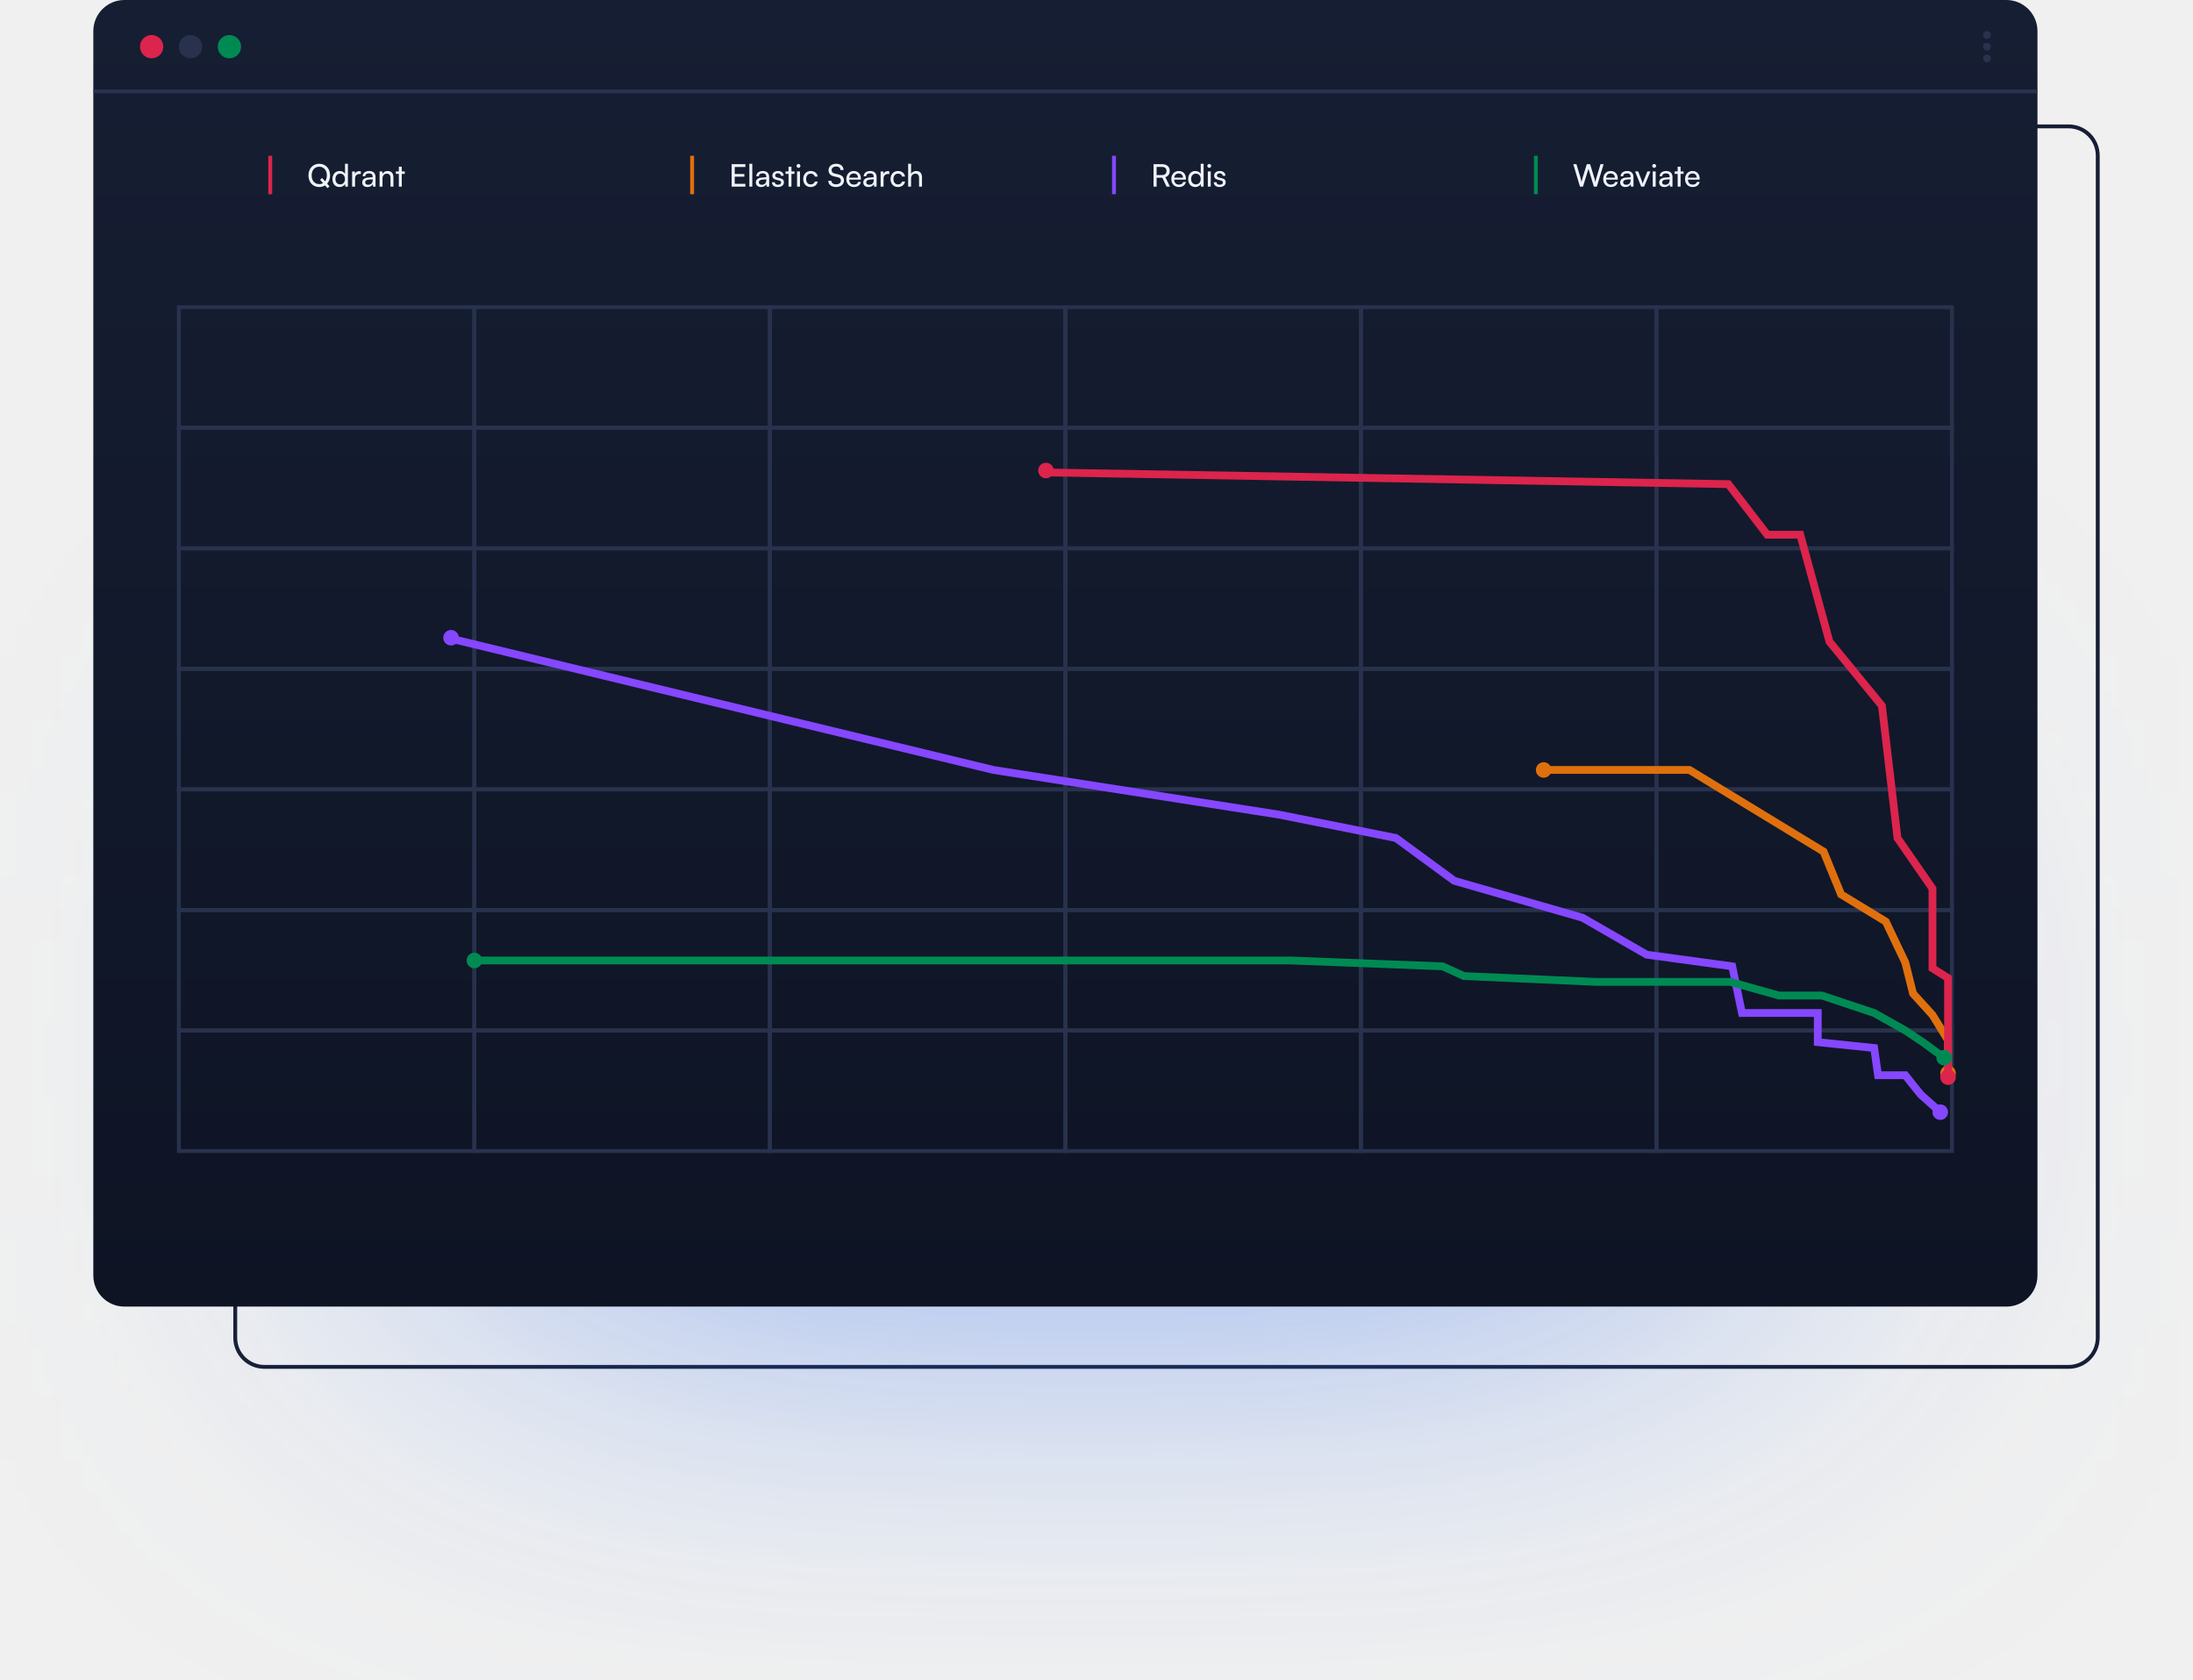
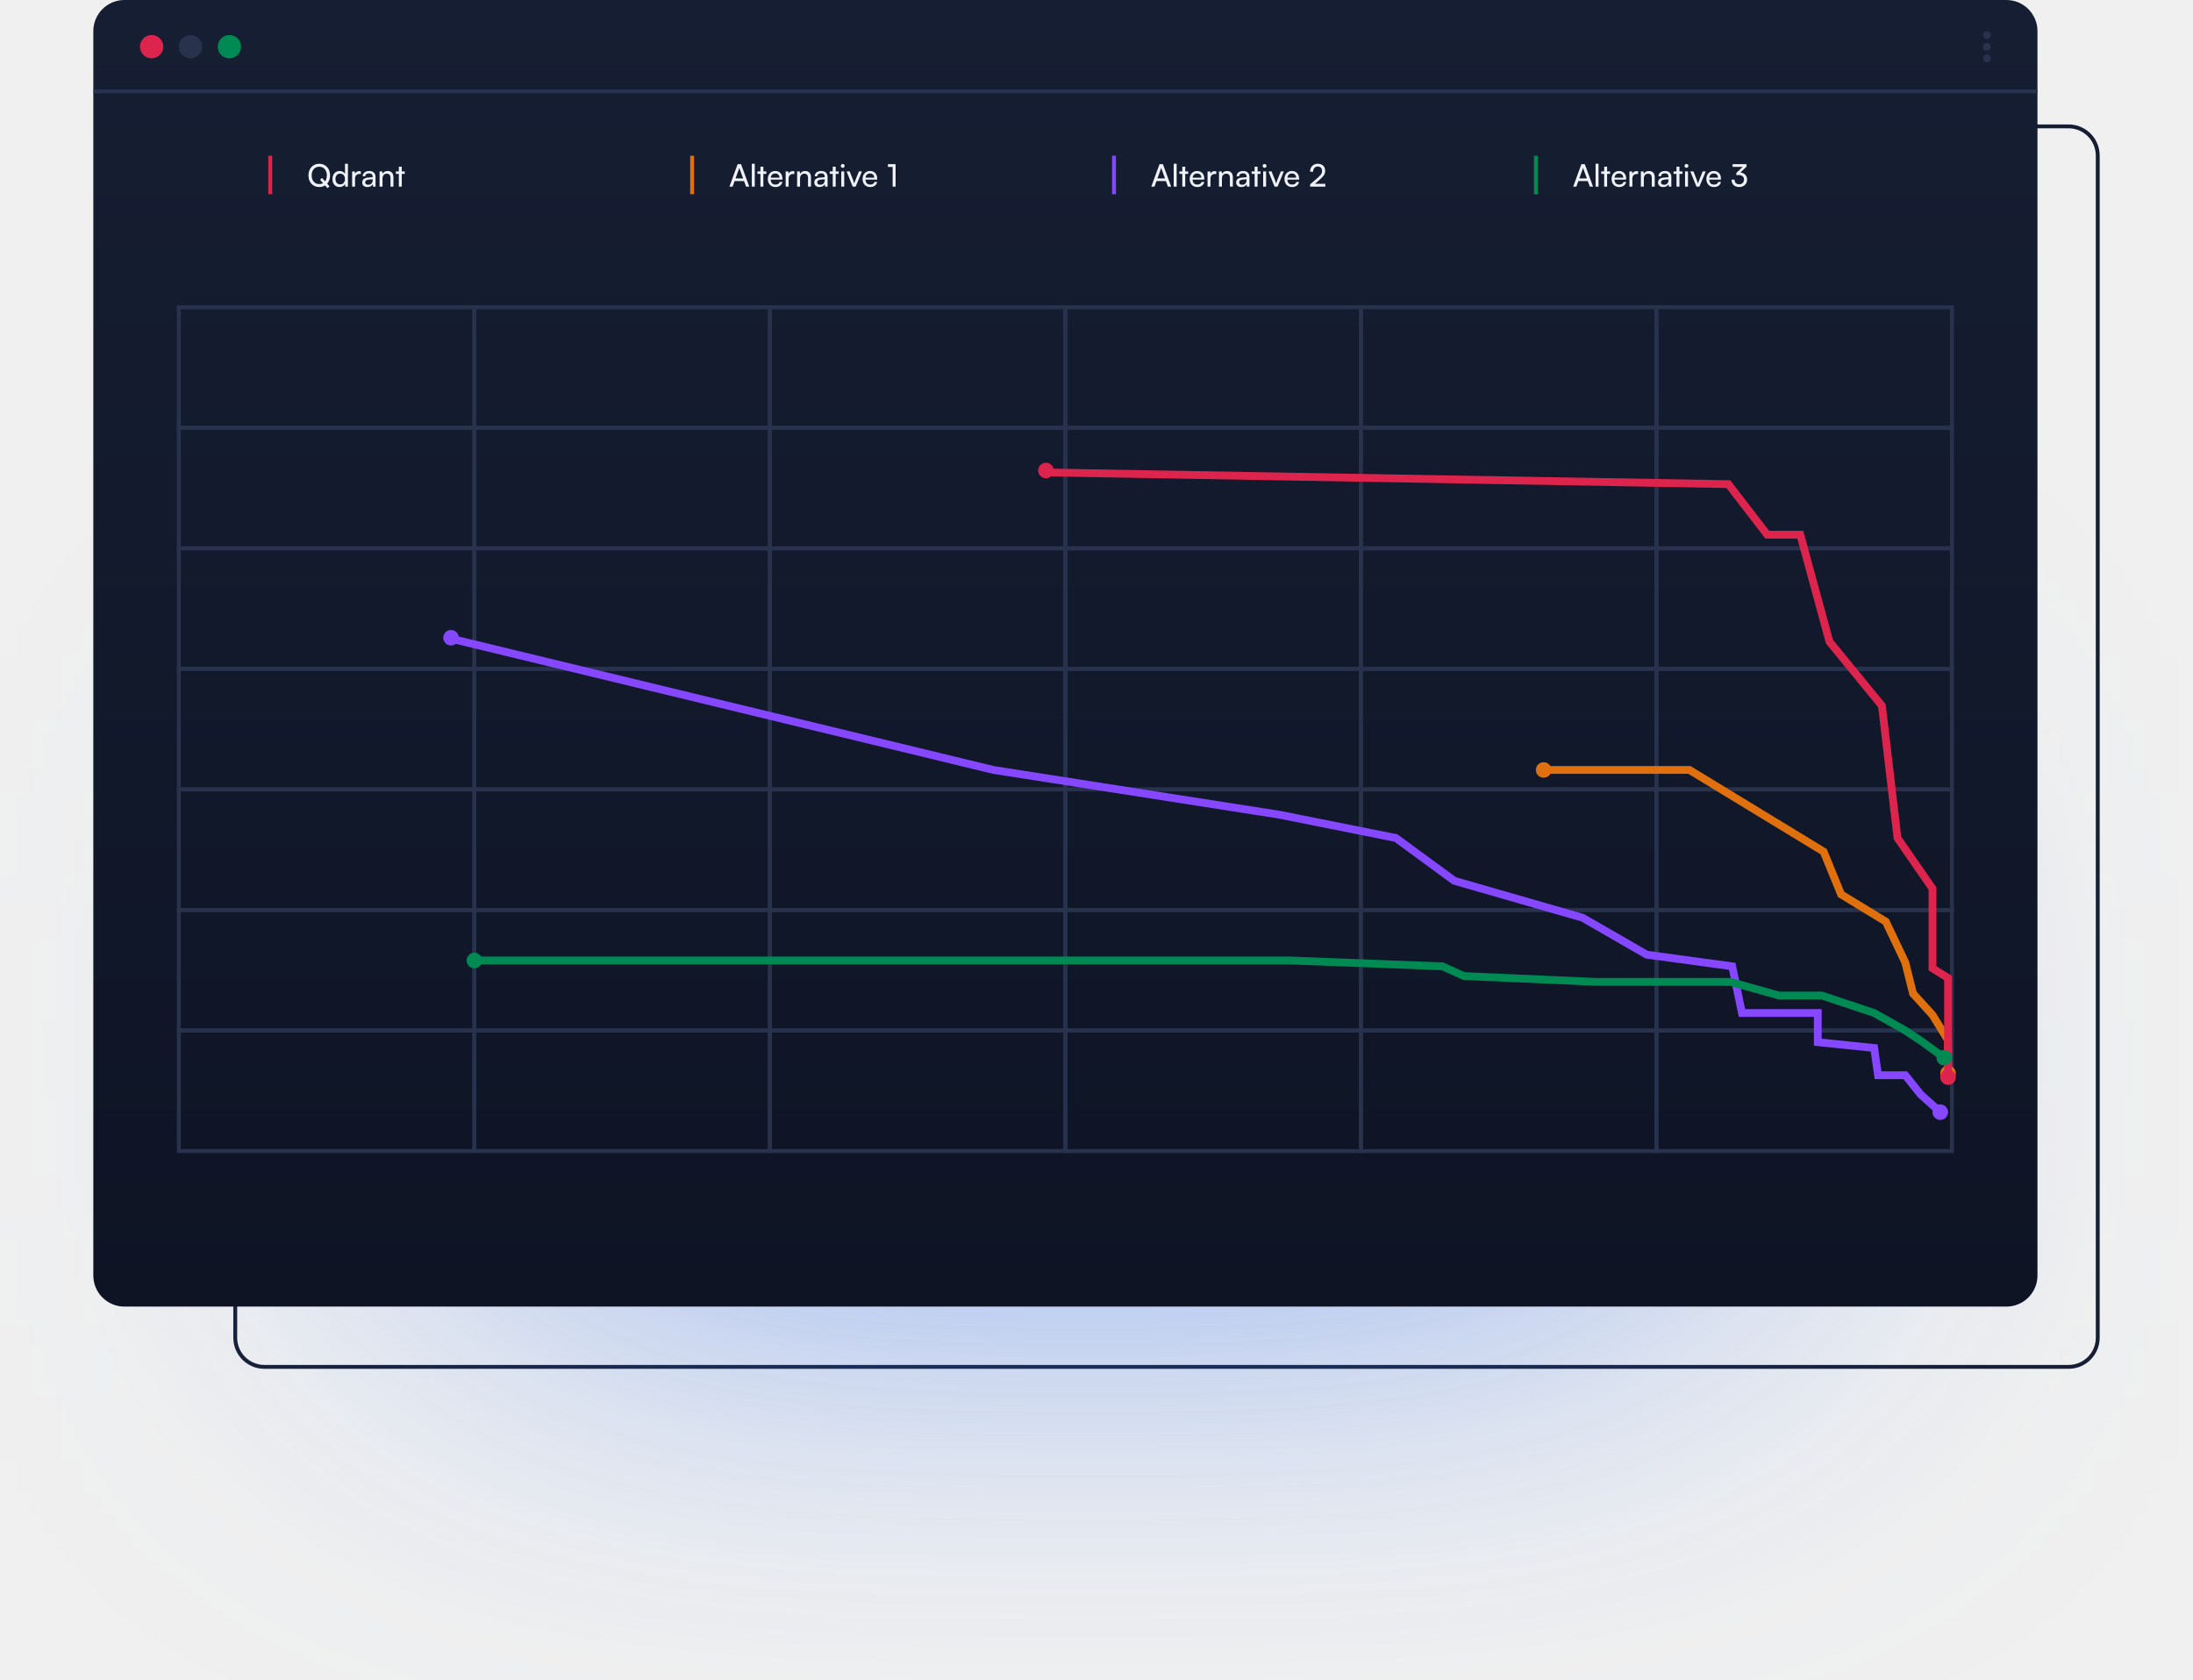
<svg xmlns="http://www.w3.org/2000/svg" width="564" height="432" viewBox="0 0 564 432" fill="none">
  <rect x="60.5" y="32.5" width="479" height="319" rx="7.5" stroke="#161E33" />
  <g opacity="0.8" filter="url(#filter0_f_1106_3908)">
    <rect x="120" y="232" width="320" height="80" rx="4" fill="#2F6FF0" />
  </g>
  <rect x="24" width="500" height="336" rx="8" fill="url(#paint0_linear_1106_3908)" />
  <mask id="path-4-inside-1_1106_3908" fill="white">
    <path d="M24 0H524V24H24V0Z" />
  </mask>
  <path d="M524 23H24V25H524V23Z" fill="#28324D" mask="url(#path-4-inside-1_1106_3908)" />
  <circle cx="39" cy="12" r="3" fill="#DC244C" />
  <circle cx="49" cy="12" r="3" fill="#28324D" />
  <circle cx="59" cy="12" r="3" fill="#008A53" />
  <circle cx="511" cy="9" r="1" fill="#28324D" />
  <circle cx="511" cy="12" r="1" fill="#28324D" />
  <circle cx="511" cy="15" r="1" fill="#28324D" />
  <mask id="path-12-inside-2_1106_3908" fill="white">
    <path d="M69 40H153.5V50H69V40Z" />
  </mask>
  <path d="M70 50V40H68V50H70Z" fill="#DC244C" mask="url(#path-12-inside-2_1106_3908)" />
  <path d="M84.232 48.384L83.608 47.68C83.176 47.944 82.664 48.096 82.096 48.096C80.464 48.096 79.328 46.864 79.328 45.104C79.328 43.352 80.472 42.112 82.104 42.112C83.744 42.112 84.888 43.344 84.888 45.104C84.888 45.968 84.608 46.704 84.136 47.232L84.744 47.92L84.232 48.384ZM84.064 45.104C84.064 43.76 83.28 42.872 82.104 42.872C80.928 42.872 80.152 43.76 80.152 45.104C80.152 46.448 80.928 47.344 82.104 47.344C82.472 47.344 82.8 47.256 83.08 47.088L82.32 46.232L82.832 45.768L83.6 46.632C83.896 46.248 84.064 45.72 84.064 45.104ZM87.331 48.096C86.195 48.096 85.507 47.248 85.507 46.056C85.507 44.856 86.203 43.976 87.363 43.976C87.963 43.976 88.467 44.24 88.731 44.72V42.112H89.475V48H88.803L88.739 47.288C88.483 47.824 87.955 48.096 87.331 48.096ZM87.483 47.416C88.251 47.416 88.723 46.848 88.723 46.032C88.723 45.232 88.251 44.656 87.483 44.656C86.715 44.656 86.267 45.232 86.267 46.032C86.267 46.84 86.715 47.416 87.483 47.416ZM92.8 44.056V44.744H92.464C91.752 44.744 91.312 45.176 91.312 45.928V48H90.56V44.096H91.264L91.312 44.688C91.472 44.28 91.864 44.008 92.4 44.008C92.536 44.008 92.648 44.024 92.8 44.056ZM94.493 48.096C93.653 48.096 93.157 47.624 93.157 46.912C93.157 46.192 93.693 45.744 94.613 45.672L95.845 45.576V45.464C95.845 44.808 95.453 44.576 94.925 44.576C94.293 44.576 93.933 44.856 93.933 45.328H93.277C93.277 44.512 93.949 43.976 94.957 43.976C95.925 43.976 96.581 44.488 96.581 45.544V48H95.941L95.861 47.368C95.661 47.816 95.125 48.096 94.493 48.096ZM94.709 47.512C95.421 47.512 95.853 47.048 95.853 46.312V46.104L94.853 46.184C94.189 46.248 93.917 46.504 93.917 46.888C93.917 47.304 94.221 47.512 94.709 47.512ZM98.374 48H97.622V44.088H98.302L98.382 44.688C98.63 44.24 99.126 43.976 99.678 43.976C100.71 43.976 101.182 44.608 101.182 45.608V48H100.43V45.776C100.43 44.984 100.062 44.664 99.486 44.664C98.782 44.664 98.374 45.168 98.374 45.928V48ZM103.328 48H102.576V44.72H101.808V44.088H102.576V42.864H103.328V44.088H104.096V44.72H103.328V48Z" fill="#F0F3FA" />
  <mask id="path-15-inside-3_1106_3908" fill="white">
    <path d="M177.5 40H262V50H177.5V40Z" />
  </mask>
  <path d="M178.5 50V40H176.5V50H178.5Z" fill="#E0700D" mask="url(#path-15-inside-3_1106_3908)" />
-   <path d="M191.7 48H188.172V42.216H191.7V42.936H188.956V44.744H191.428V45.44H188.956V47.272H191.7V48ZM193.476 48H192.724V42.112H193.476V48ZM195.727 48.096C194.887 48.096 194.391 47.624 194.391 46.912C194.391 46.192 194.927 45.744 195.847 45.672L197.079 45.576V45.464C197.079 44.808 196.687 44.576 196.159 44.576C195.527 44.576 195.167 44.856 195.167 45.328H194.511C194.511 44.512 195.183 43.976 196.191 43.976C197.159 43.976 197.815 44.488 197.815 45.544V48H197.175L197.095 47.368C196.895 47.816 196.359 48.096 195.727 48.096ZM195.943 47.512C196.655 47.512 197.087 47.048 197.087 46.312V46.104L196.087 46.184C195.423 46.248 195.151 46.504 195.151 46.888C195.151 47.304 195.455 47.512 195.943 47.512ZM198.537 46.864H199.257C199.257 47.264 199.561 47.504 200.057 47.504C200.585 47.504 200.889 47.288 200.889 46.928C200.889 46.664 200.761 46.504 200.353 46.4L199.665 46.24C198.969 46.072 198.641 45.728 198.641 45.152C198.641 44.432 199.249 43.976 200.113 43.976C200.969 43.976 201.529 44.456 201.545 45.2H200.825C200.809 44.808 200.545 44.56 200.089 44.56C199.617 44.56 199.353 44.768 199.353 45.128C199.353 45.392 199.545 45.568 199.929 45.664L200.617 45.832C201.281 45.992 201.609 46.296 201.609 46.88C201.609 47.624 200.969 48.096 200.041 48.096C199.121 48.096 198.537 47.608 198.537 46.864ZM203.546 48H202.794V44.72H202.026V44.088H202.794V42.864H203.546V44.088H204.314V44.72H203.546V48ZM205.357 43.16C205.085 43.16 204.861 42.936 204.861 42.664C204.861 42.384 205.085 42.168 205.357 42.168C205.629 42.168 205.853 42.384 205.853 42.664C205.853 42.936 205.629 43.16 205.357 43.16ZM204.989 48V44.088H205.741V48H204.989ZM206.577 46.048C206.577 44.824 207.353 43.976 208.497 43.976C209.481 43.976 210.169 44.536 210.305 45.408H209.553C209.425 44.912 209.025 44.648 208.521 44.648C207.809 44.648 207.321 45.192 207.321 46.04C207.321 46.88 207.777 47.424 208.489 47.424C209.025 47.424 209.425 47.144 209.561 46.68H210.313C210.161 47.528 209.433 48.096 208.489 48.096C207.337 48.096 206.577 47.28 206.577 46.048ZM213.086 43.776C213.086 42.784 213.886 42.112 215.078 42.112C216.182 42.112 216.894 42.728 216.958 43.728H216.166C216.126 43.152 215.718 42.816 215.07 42.816C214.342 42.816 213.87 43.184 213.87 43.752C213.87 44.216 214.134 44.496 214.678 44.624L215.63 44.848C216.574 45.064 217.054 45.576 217.054 46.392C217.054 47.432 216.246 48.096 215.014 48.096C213.838 48.096 213.054 47.48 213.006 46.488H213.806C213.822 47.04 214.286 47.392 215.014 47.392C215.782 47.392 216.27 47.032 216.27 46.456C216.27 46 216.022 45.712 215.47 45.584L214.518 45.368C213.574 45.152 213.086 44.608 213.086 43.776ZM219.599 48.096C218.447 48.096 217.655 47.264 217.655 46.048C217.655 44.824 218.431 43.976 219.567 43.976C220.679 43.976 221.407 44.744 221.407 45.904V46.184L218.383 46.192C218.439 47.016 218.871 47.472 219.615 47.472C220.199 47.472 220.583 47.232 220.711 46.784H221.415C221.223 47.624 220.567 48.096 219.599 48.096ZM219.567 44.608C218.911 44.608 218.495 45 218.399 45.688H220.655C220.655 45.04 220.231 44.608 219.567 44.608ZM223.352 48.096C222.512 48.096 222.016 47.624 222.016 46.912C222.016 46.192 222.552 45.744 223.472 45.672L224.704 45.576V45.464C224.704 44.808 224.312 44.576 223.784 44.576C223.152 44.576 222.792 44.856 222.792 45.328H222.136C222.136 44.512 222.808 43.976 223.816 43.976C224.784 43.976 225.44 44.488 225.44 45.544V48H224.8L224.72 47.368C224.52 47.816 223.984 48.096 223.352 48.096ZM223.568 47.512C224.28 47.512 224.712 47.048 224.712 46.312V46.104L223.712 46.184C223.048 46.248 222.776 46.504 222.776 46.888C222.776 47.304 223.08 47.512 223.568 47.512ZM228.722 44.056V44.744H228.386C227.674 44.744 227.234 45.176 227.234 45.928V48H226.482V44.096H227.186L227.234 44.688C227.394 44.28 227.786 44.008 228.322 44.008C228.458 44.008 228.57 44.024 228.722 44.056ZM229.03 46.048C229.03 44.824 229.806 43.976 230.95 43.976C231.934 43.976 232.622 44.536 232.758 45.408H232.006C231.878 44.912 231.478 44.648 230.974 44.648C230.262 44.648 229.774 45.192 229.774 46.04C229.774 46.88 230.23 47.424 230.942 47.424C231.478 47.424 231.878 47.144 232.014 46.68H232.766C232.614 47.528 231.886 48.096 230.942 48.096C229.79 48.096 229.03 47.28 229.03 46.048ZM234.312 47.992H233.56V42.112H234.312V44.688C234.56 44.264 235.032 43.976 235.64 43.976C236.64 43.976 237.12 44.608 237.12 45.608V48H236.368V45.776C236.368 44.984 235.992 44.664 235.432 44.664C234.704 44.664 234.312 45.192 234.312 45.864V47.992Z" fill="#F0F3FA" />
+   <path d="M188.412 48H187.596L189.708 42.216H190.58L192.7 48H191.876L191.356 46.56H188.924L188.412 48ZM190.044 43.464L189.164 45.88H191.124L190.236 43.464C190.196 43.352 190.156 43.216 190.14 43.128C190.124 43.208 190.084 43.344 190.044 43.464ZM194.109 48H193.357V42.112H194.109V48ZM196.32 48H195.568V44.72H194.8V44.088H195.568V42.864H196.32V44.088H197.088V44.72H196.32V48ZM199.412 48.096C198.26 48.096 197.468 47.264 197.468 46.048C197.468 44.824 198.244 43.976 199.38 43.976C200.492 43.976 201.22 44.744 201.22 45.904V46.184L198.196 46.192C198.252 47.016 198.684 47.472 199.428 47.472C200.012 47.472 200.396 47.232 200.524 46.784H201.228C201.036 47.624 200.38 48.096 199.412 48.096ZM199.38 44.608C198.724 44.608 198.308 45 198.212 45.688H200.468C200.468 45.04 200.044 44.608 199.38 44.608ZM204.3 44.056V44.744H203.964C203.252 44.744 202.812 45.176 202.812 45.928V48H202.06V44.096H202.764L202.812 44.688C202.972 44.28 203.364 44.008 203.9 44.008C204.036 44.008 204.148 44.024 204.3 44.056ZM205.757 48H205.005V44.088H205.685L205.765 44.688C206.013 44.24 206.509 43.976 207.061 43.976C208.093 43.976 208.565 44.608 208.565 45.608V48H207.813V45.776C207.813 44.984 207.445 44.664 206.869 44.664C206.165 44.664 205.757 45.168 205.757 45.928V48ZM210.751 48.096C209.911 48.096 209.415 47.624 209.415 46.912C209.415 46.192 209.951 45.744 210.871 45.672L212.103 45.576V45.464C212.103 44.808 211.711 44.576 211.183 44.576C210.551 44.576 210.191 44.856 210.191 45.328H209.535C209.535 44.512 210.207 43.976 211.215 43.976C212.183 43.976 212.839 44.488 212.839 45.544V48H212.199L212.119 47.368C211.919 47.816 211.383 48.096 210.751 48.096ZM210.967 47.512C211.679 47.512 212.111 47.048 212.111 46.312V46.104L211.111 46.184C210.447 46.248 210.175 46.504 210.175 46.888C210.175 47.304 210.479 47.512 210.967 47.512ZM214.921 48H214.169V44.72H213.401V44.088H214.169V42.864H214.921V44.088H215.689V44.72H214.921V48ZM216.732 43.16C216.46 43.16 216.236 42.936 216.236 42.664C216.236 42.384 216.46 42.168 216.732 42.168C217.004 42.168 217.228 42.384 217.228 42.664C217.228 42.936 217.004 43.16 216.732 43.16ZM216.364 48V44.088H217.116V48H216.364ZM219.304 48L217.728 44.088H218.528L219.384 46.272C219.52 46.64 219.632 46.968 219.696 47.208C219.76 46.952 219.888 46.616 220.024 46.272L220.896 44.088H221.68L220.048 48H219.304ZM223.787 48.096C222.635 48.096 221.843 47.264 221.843 46.048C221.843 44.824 222.619 43.976 223.755 43.976C224.867 43.976 225.595 44.744 225.595 45.904V46.184L222.571 46.192C222.627 47.016 223.059 47.472 223.803 47.472C224.387 47.472 224.771 47.232 224.899 46.784H225.603C225.411 47.624 224.755 48.096 223.787 48.096ZM223.755 44.608C223.099 44.608 222.683 45 222.587 45.688H224.843C224.843 45.04 224.419 44.608 223.755 44.608ZM229.574 42.92H228.358V42.216H230.326V48H229.574V42.92Z" fill="#F0F3FA" />
  <mask id="path-18-inside-4_1106_3908" fill="white">
    <path d="M286 40H370.5V50H286V40Z" />
  </mask>
  <path d="M287 50V40H285V50H287Z" fill="#8547FF" mask="url(#path-18-inside-4_1106_3908)" />
-   <path d="M297.456 48H296.672V42.216H298.856C300.096 42.216 300.832 42.872 300.832 43.952C300.832 44.752 300.432 45.328 299.712 45.56L300.888 48H300.016L298.936 45.712H297.456V48ZM297.456 42.92V45.016H298.864C299.592 45.016 300.008 44.624 300.008 43.96C300.008 43.288 299.576 42.92 298.856 42.92H297.456ZM303.185 48.096C302.033 48.096 301.241 47.264 301.241 46.048C301.241 44.824 302.017 43.976 303.153 43.976C304.265 43.976 304.993 44.744 304.993 45.904V46.184L301.969 46.192C302.025 47.016 302.457 47.472 303.201 47.472C303.785 47.472 304.169 47.232 304.297 46.784H305.001C304.809 47.624 304.153 48.096 303.185 48.096ZM303.153 44.608C302.497 44.608 302.081 45 301.985 45.688H304.241C304.241 45.04 303.817 44.608 303.153 44.608ZM307.401 48.096C306.265 48.096 305.577 47.248 305.577 46.056C305.577 44.856 306.273 43.976 307.433 43.976C308.033 43.976 308.537 44.24 308.801 44.72V42.112H309.545V48H308.873L308.809 47.288C308.553 47.824 308.025 48.096 307.401 48.096ZM307.553 47.416C308.321 47.416 308.793 46.848 308.793 46.032C308.793 45.232 308.321 44.656 307.553 44.656C306.785 44.656 306.337 45.232 306.337 46.032C306.337 46.84 306.785 47.416 307.553 47.416ZM310.998 43.16C310.726 43.16 310.502 42.936 310.502 42.664C310.502 42.384 310.726 42.168 310.998 42.168C311.27 42.168 311.494 42.384 311.494 42.664C311.494 42.936 311.27 43.16 310.998 43.16ZM310.63 48V44.088H311.382V48H310.63ZM312.154 46.864H312.874C312.874 47.264 313.178 47.504 313.674 47.504C314.202 47.504 314.506 47.288 314.506 46.928C314.506 46.664 314.378 46.504 313.97 46.4L313.282 46.24C312.586 46.072 312.258 45.728 312.258 45.152C312.258 44.432 312.866 43.976 313.73 43.976C314.586 43.976 315.146 44.456 315.162 45.2H314.442C314.426 44.808 314.162 44.56 313.706 44.56C313.234 44.56 312.97 44.768 312.97 45.128C312.97 45.392 313.162 45.568 313.546 45.664L314.234 45.832C314.898 45.992 315.226 46.296 315.226 46.88C315.226 47.624 314.586 48.096 313.658 48.096C312.738 48.096 312.154 47.608 312.154 46.864Z" fill="#F0F3FA" />
+   <path d="M296.912 48H296.096L298.208 42.216H299.08L301.2 48H300.376L299.856 46.56H297.424L296.912 48ZM298.544 43.464L297.664 45.88H299.624L298.736 43.464C298.696 43.352 298.656 43.216 298.64 43.128C298.624 43.208 298.584 43.344 298.544 43.464ZM302.609 48H301.857V42.112H302.609V48ZM304.82 48H304.068V44.72H303.3V44.088H304.068V42.864H304.82V44.088H305.588V44.72H304.82V48ZM307.912 48.096C306.76 48.096 305.968 47.264 305.968 46.048C305.968 44.824 306.744 43.976 307.88 43.976C308.992 43.976 309.72 44.744 309.72 45.904V46.184L306.696 46.192C306.752 47.016 307.184 47.472 307.928 47.472C308.512 47.472 308.896 47.232 309.024 46.784H309.728C309.536 47.624 308.88 48.096 307.912 48.096ZM307.88 44.608C307.224 44.608 306.808 45 306.712 45.688H308.968C308.968 45.04 308.544 44.608 307.88 44.608ZM312.8 44.056V44.744H312.464C311.752 44.744 311.312 45.176 311.312 45.928V48H310.56V44.096H311.264L311.312 44.688C311.472 44.28 311.864 44.008 312.4 44.008C312.536 44.008 312.648 44.024 312.8 44.056ZM314.257 48H313.505V44.088H314.185L314.265 44.688C314.513 44.24 315.009 43.976 315.561 43.976C316.593 43.976 317.065 44.608 317.065 45.608V48H316.313V45.776C316.313 44.984 315.945 44.664 315.369 44.664C314.665 44.664 314.257 45.168 314.257 45.928V48ZM319.251 48.096C318.411 48.096 317.915 47.624 317.915 46.912C317.915 46.192 318.451 45.744 319.371 45.672L320.603 45.576V45.464C320.603 44.808 320.211 44.576 319.683 44.576C319.051 44.576 318.691 44.856 318.691 45.328H318.035C318.035 44.512 318.707 43.976 319.715 43.976C320.683 43.976 321.339 44.488 321.339 45.544V48H320.699L320.619 47.368C320.419 47.816 319.883 48.096 319.251 48.096ZM319.467 47.512C320.179 47.512 320.611 47.048 320.611 46.312V46.104L319.611 46.184C318.947 46.248 318.675 46.504 318.675 46.888C318.675 47.304 318.979 47.512 319.467 47.512ZM323.421 48H322.669V44.72H321.901V44.088H322.669V42.864H323.421V44.088H324.189V44.72H323.421V48ZM325.232 43.16C324.96 43.16 324.736 42.936 324.736 42.664C324.736 42.384 324.96 42.168 325.232 42.168C325.504 42.168 325.728 42.384 325.728 42.664C325.728 42.936 325.504 43.16 325.232 43.16ZM324.864 48V44.088H325.616V48H324.864ZM327.804 48L326.228 44.088H327.028L327.884 46.272C328.02 46.64 328.132 46.968 328.196 47.208C328.26 46.952 328.388 46.616 328.524 46.272L329.396 44.088H330.18L328.548 48H327.804ZM332.287 48.096C331.135 48.096 330.343 47.264 330.343 46.048C330.343 44.824 331.119 43.976 332.255 43.976C333.367 43.976 334.095 44.744 334.095 45.904V46.184L331.071 46.192C331.127 47.016 331.559 47.472 332.303 47.472C332.887 47.472 333.271 47.232 333.399 46.784H334.103C333.911 47.624 333.255 48.096 332.287 48.096ZM332.255 44.608C331.599 44.608 331.183 45 331.087 45.688H333.343C333.343 45.04 332.919 44.608 332.255 44.608ZM340.85 47.992L336.946 48V47.4L338.81 45.792C339.746 44.984 340.01 44.592 340.01 43.976C340.01 43.248 339.594 42.816 338.898 42.816C338.186 42.816 337.722 43.336 337.706 44.16H336.922C336.946 42.92 337.73 42.112 338.906 42.112C340.066 42.112 340.81 42.816 340.81 43.928C340.81 44.752 340.402 45.336 339.378 46.224L338.178 47.264H340.85V47.992Z" fill="#F0F3FA" />
  <mask id="path-21-inside-5_1106_3908" fill="white">
    <path d="M394.5 40H479V50H394.5V40Z" />
  </mask>
  <path d="M395.5 50V40H393.5V50H395.5Z" fill="#008A53" mask="url(#path-21-inside-5_1106_3908)" />
-   <path d="M406.34 48L404.62 42.216H405.436L406.492 45.752C406.572 46.056 406.652 46.36 406.732 46.8C406.828 46.336 406.916 46.056 407.004 45.752L408.1 42.216H408.948L410.036 45.752C410.132 46.064 410.212 46.368 410.3 46.8C410.396 46.312 410.476 46.016 410.556 45.76L411.62 42.216H412.42L410.676 48H409.924L408.524 43.424L407.108 48H406.34ZM414.263 48.096C413.111 48.096 412.319 47.264 412.319 46.048C412.319 44.824 413.095 43.976 414.231 43.976C415.343 43.976 416.071 44.744 416.071 45.904V46.184L413.047 46.192C413.103 47.016 413.535 47.472 414.279 47.472C414.863 47.472 415.247 47.232 415.375 46.784H416.079C415.887 47.624 415.231 48.096 414.263 48.096ZM414.231 44.608C413.575 44.608 413.159 45 413.063 45.688H415.319C415.319 45.04 414.895 44.608 414.231 44.608ZM418.016 48.096C417.176 48.096 416.68 47.624 416.68 46.912C416.68 46.192 417.216 45.744 418.136 45.672L419.368 45.576V45.464C419.368 44.808 418.976 44.576 418.448 44.576C417.816 44.576 417.456 44.856 417.456 45.328H416.8C416.8 44.512 417.472 43.976 418.48 43.976C419.448 43.976 420.104 44.488 420.104 45.544V48H419.464L419.384 47.368C419.184 47.816 418.648 48.096 418.016 48.096ZM418.232 47.512C418.944 47.512 419.376 47.048 419.376 46.312V46.104L418.376 46.184C417.712 46.248 417.44 46.504 417.44 46.888C417.44 47.304 417.744 47.512 418.232 47.512ZM422.085 48L420.509 44.088H421.309L422.165 46.272C422.301 46.64 422.413 46.968 422.477 47.208C422.541 46.952 422.669 46.616 422.805 46.272L423.677 44.088H424.461L422.829 48H422.085ZM425.428 43.16C425.156 43.16 424.932 42.936 424.932 42.664C424.932 42.384 425.156 42.168 425.428 42.168C425.7 42.168 425.924 42.384 425.924 42.664C425.924 42.936 425.7 43.16 425.428 43.16ZM425.06 48V44.088H425.812V48H425.06ZM428.047 48.096C427.207 48.096 426.711 47.624 426.711 46.912C426.711 46.192 427.247 45.744 428.167 45.672L429.399 45.576V45.464C429.399 44.808 429.007 44.576 428.479 44.576C427.847 44.576 427.487 44.856 427.487 45.328H426.831C426.831 44.512 427.503 43.976 428.511 43.976C429.479 43.976 430.135 44.488 430.135 45.544V48H429.495L429.415 47.368C429.215 47.816 428.679 48.096 428.047 48.096ZM428.263 47.512C428.975 47.512 429.407 47.048 429.407 46.312V46.104L428.407 46.184C427.743 46.248 427.471 46.504 427.471 46.888C427.471 47.304 427.775 47.512 428.263 47.512ZM432.218 48H431.466V44.72H430.698V44.088H431.466V42.864H432.218V44.088H432.986V44.72H432.218V48ZM435.31 48.096C434.158 48.096 433.366 47.264 433.366 46.048C433.366 44.824 434.142 43.976 435.278 43.976C436.39 43.976 437.118 44.744 437.118 45.904V46.184L434.094 46.192C434.15 47.016 434.582 47.472 435.326 47.472C435.91 47.472 436.294 47.232 436.422 46.784H437.126C436.934 47.624 436.278 48.096 435.31 48.096ZM435.278 44.608C434.622 44.608 434.206 45 434.11 45.688H436.366C436.366 45.04 435.942 44.608 435.278 44.608Z" fill="#F0F3FA" />
+   <path d="M405.412 48H404.596L406.708 42.216H407.58L409.7 48H408.876L408.356 46.56H405.924L405.412 48ZM407.044 43.464L406.164 45.88H408.124L407.236 43.464C407.196 43.352 407.156 43.216 407.14 43.128C407.124 43.208 407.084 43.344 407.044 43.464ZM411.109 48H410.357V42.112H411.109V48ZM413.32 48H412.568V44.72H411.8V44.088H412.568V42.864H413.32V44.088H414.088V44.72H413.32V48ZM416.412 48.096C415.26 48.096 414.468 47.264 414.468 46.048C414.468 44.824 415.244 43.976 416.38 43.976C417.492 43.976 418.22 44.744 418.22 45.904V46.184L415.196 46.192C415.252 47.016 415.684 47.472 416.428 47.472C417.012 47.472 417.396 47.232 417.524 46.784H418.228C418.036 47.624 417.38 48.096 416.412 48.096ZM416.38 44.608C415.724 44.608 415.308 45 415.212 45.688H417.468C417.468 45.04 417.044 44.608 416.38 44.608ZM421.3 44.056V44.744H420.964C420.252 44.744 419.812 45.176 419.812 45.928V48H419.06V44.096H419.764L419.812 44.688C419.972 44.28 420.364 44.008 420.9 44.008C421.036 44.008 421.148 44.024 421.3 44.056ZM422.757 48H422.005V44.088H422.685L422.765 44.688C423.013 44.24 423.509 43.976 424.061 43.976C425.093 43.976 425.565 44.608 425.565 45.608V48H424.813V45.776C424.813 44.984 424.445 44.664 423.869 44.664C423.165 44.664 422.757 45.168 422.757 45.928V48ZM427.751 48.096C426.911 48.096 426.415 47.624 426.415 46.912C426.415 46.192 426.951 45.744 427.871 45.672L429.103 45.576V45.464C429.103 44.808 428.711 44.576 428.183 44.576C427.551 44.576 427.191 44.856 427.191 45.328H426.535C426.535 44.512 427.207 43.976 428.215 43.976C429.183 43.976 429.839 44.488 429.839 45.544V48H429.199L429.119 47.368C428.919 47.816 428.383 48.096 427.751 48.096ZM427.967 47.512C428.679 47.512 429.111 47.048 429.111 46.312V46.104L428.111 46.184C427.447 46.248 427.175 46.504 427.175 46.888C427.175 47.304 427.479 47.512 427.967 47.512ZM431.921 48H431.169V44.72H430.401V44.088H431.169V42.864H431.921V44.088H432.689V44.72H431.921V48ZM433.732 43.16C433.46 43.16 433.236 42.936 433.236 42.664C433.236 42.384 433.46 42.168 433.732 42.168C434.004 42.168 434.228 42.384 434.228 42.664C434.228 42.936 434.004 43.16 433.732 43.16ZM433.364 48V44.088H434.116V48H433.364ZM436.304 48L434.728 44.088H435.528L436.384 46.272C436.52 46.64 436.632 46.968 436.696 47.208C436.76 46.952 436.888 46.616 437.024 46.272L437.896 44.088H438.68L437.048 48H436.304ZM440.787 48.096C439.635 48.096 438.843 47.264 438.843 46.048C438.843 44.824 439.619 43.976 440.755 43.976C441.867 43.976 442.595 44.744 442.595 45.904V46.184L439.571 46.192C439.627 47.016 440.059 47.472 440.803 47.472C441.387 47.472 441.771 47.232 441.899 46.784H442.603C442.411 47.624 441.755 48.096 440.787 48.096ZM440.755 44.608C440.099 44.608 439.683 45 439.587 45.688H441.843C441.843 45.04 441.419 44.608 440.755 44.608ZM447.126 45.008H446.55V44.488L448.19 42.912H445.59V42.216H449.182V42.848L447.598 44.36C448.582 44.48 449.326 45.144 449.326 46.184C449.326 47.352 448.446 48.096 447.27 48.096C446.134 48.096 445.318 47.4 445.318 46.2H446.094C446.094 46.952 446.558 47.392 447.286 47.392C448.038 47.392 448.526 46.912 448.526 46.168C448.526 45.472 448.046 45.008 447.126 45.008Z" fill="#F0F3FA" />
  <rect x="46" y="79" width="76" height="31" stroke="#28324D" />
  <rect x="122" y="79" width="76" height="31" stroke="#28324D" />
  <rect x="198" y="79" width="76" height="31" stroke="#28324D" />
  <rect x="274" y="79" width="76" height="31" stroke="#28324D" />
  <rect x="350" y="79" width="76" height="31" stroke="#28324D" />
  <rect x="426" y="79" width="76" height="31" stroke="#28324D" />
  <rect x="46" y="110" width="76" height="31" stroke="#28324D" />
  <rect x="122" y="110" width="76" height="31" stroke="#28324D" />
  <rect x="198" y="110" width="76" height="31" stroke="#28324D" />
  <rect x="274" y="110" width="76" height="31" stroke="#28324D" />
  <rect x="350" y="110" width="76" height="31" stroke="#28324D" />
  <rect x="426" y="110" width="76" height="31" stroke="#28324D" />
  <rect x="46" y="141" width="76" height="31" stroke="#28324D" />
  <rect x="122" y="141" width="76" height="31" stroke="#28324D" />
  <rect x="198" y="141" width="76" height="31" stroke="#28324D" />
  <rect x="274" y="141" width="76" height="31" stroke="#28324D" />
  <rect x="350" y="141" width="76" height="31" stroke="#28324D" />
  <rect x="426" y="141" width="76" height="31" stroke="#28324D" />
  <rect x="46" y="172" width="76" height="31" stroke="#28324D" />
  <rect x="122" y="172" width="76" height="31" stroke="#28324D" />
  <rect x="198" y="172" width="76" height="31" stroke="#28324D" />
  <rect x="274" y="172" width="76" height="31" stroke="#28324D" />
  <rect x="350" y="172" width="76" height="31" stroke="#28324D" />
  <rect x="426" y="172" width="76" height="31" stroke="#28324D" />
  <rect x="46" y="203" width="76" height="31" stroke="#28324D" />
  <rect x="122" y="203" width="76" height="31" stroke="#28324D" />
  <rect x="198" y="203" width="76" height="31" stroke="#28324D" />
  <rect x="274" y="203" width="76" height="31" stroke="#28324D" />
  <rect x="350" y="203" width="76" height="31" stroke="#28324D" />
  <rect x="426" y="203" width="76" height="31" stroke="#28324D" />
  <rect x="46" y="234" width="76" height="31" stroke="#28324D" />
  <rect x="122" y="234" width="76" height="31" stroke="#28324D" />
  <rect x="198" y="234" width="76" height="31" stroke="#28324D" />
  <rect x="274" y="234" width="76" height="31" stroke="#28324D" />
  <rect x="350" y="234" width="76" height="31" stroke="#28324D" />
  <rect x="426" y="234" width="76" height="31" stroke="#28324D" />
  <rect x="46" y="265" width="76" height="31" stroke="#28324D" />
  <rect x="122" y="265" width="76" height="31" stroke="#28324D" />
  <rect x="198" y="265" width="76" height="31" stroke="#28324D" />
  <rect x="274" y="265" width="76" height="31" stroke="#28324D" />
  <rect x="350" y="265" width="76" height="31" stroke="#28324D" />
  <rect x="426" y="265" width="76" height="31" stroke="#28324D" />
  <path d="M396.5 198H434.5L469 219L473.5 230L485 237L490 247.5L492 255.5L497 261L501 267.5V275.5" stroke="#E0700D" stroke-width="2" stroke-miterlimit="10" />
  <circle cx="501" cy="276" r="2" fill="#E0700D" />
  <circle cx="397" cy="198" r="2" fill="#E0700D" />
  <path d="M269.5 121.5L444.5 124.5L454.5 137.5H463L470.5 165L484 181.5L488 215.5L497 228.5V249L501 251.5V275.5" stroke="#DC244C" stroke-width="2" stroke-miterlimit="10" />
  <circle cx="501" cy="277" r="2" fill="#DC244C" />
  <circle cx="269" cy="121" r="2" fill="#DC244C" />
  <path d="M498.5 285.5L494 281.5L490 276.5H483L482 269.5L467.5 268V260.5H448L445.5 248.5L423.5 245.5L407 236L374 226.5L359 215.5L329 209.5L255.5 198L115 164" stroke="#8547FF" stroke-width="2" stroke-miterlimit="10" />
  <circle cx="499" cy="286" r="2" fill="#8547FF" />
  <circle cx="116" cy="164" r="2" fill="#8547FF" />
  <path d="M500 272L494.5 268L490 265L482 260.5L468.5 256H457.5L445 252.5H410.5L376.5 251L371 248.5L332 247H246.5H121" stroke="#008A53" stroke-width="2" stroke-miterlimit="10" />
  <circle cx="500" cy="272" r="2" fill="#008A53" />
  <circle cx="122" cy="247" r="2" fill="#008A53" />
  <defs>
    <filter id="filter0_f_1106_3908" x="0" y="112" width="560" height="320" filterUnits="userSpaceOnUse" color-interpolation-filters="sRGB">
      <feFlood flood-opacity="0" result="BackgroundImageFix" />
      <feBlend mode="normal" in="SourceGraphic" in2="BackgroundImageFix" result="shape" />
      <feGaussianBlur stdDeviation="60" result="effect1_foregroundBlur_1106_3908" />
    </filter>
    <linearGradient id="paint0_linear_1106_3908" x1="274" y1="0" x2="274" y2="336" gradientUnits="userSpaceOnUse">
      <stop stop-color="#161E33" />
      <stop offset="1" stop-color="#0E1424" />
    </linearGradient>
  </defs>
</svg>
